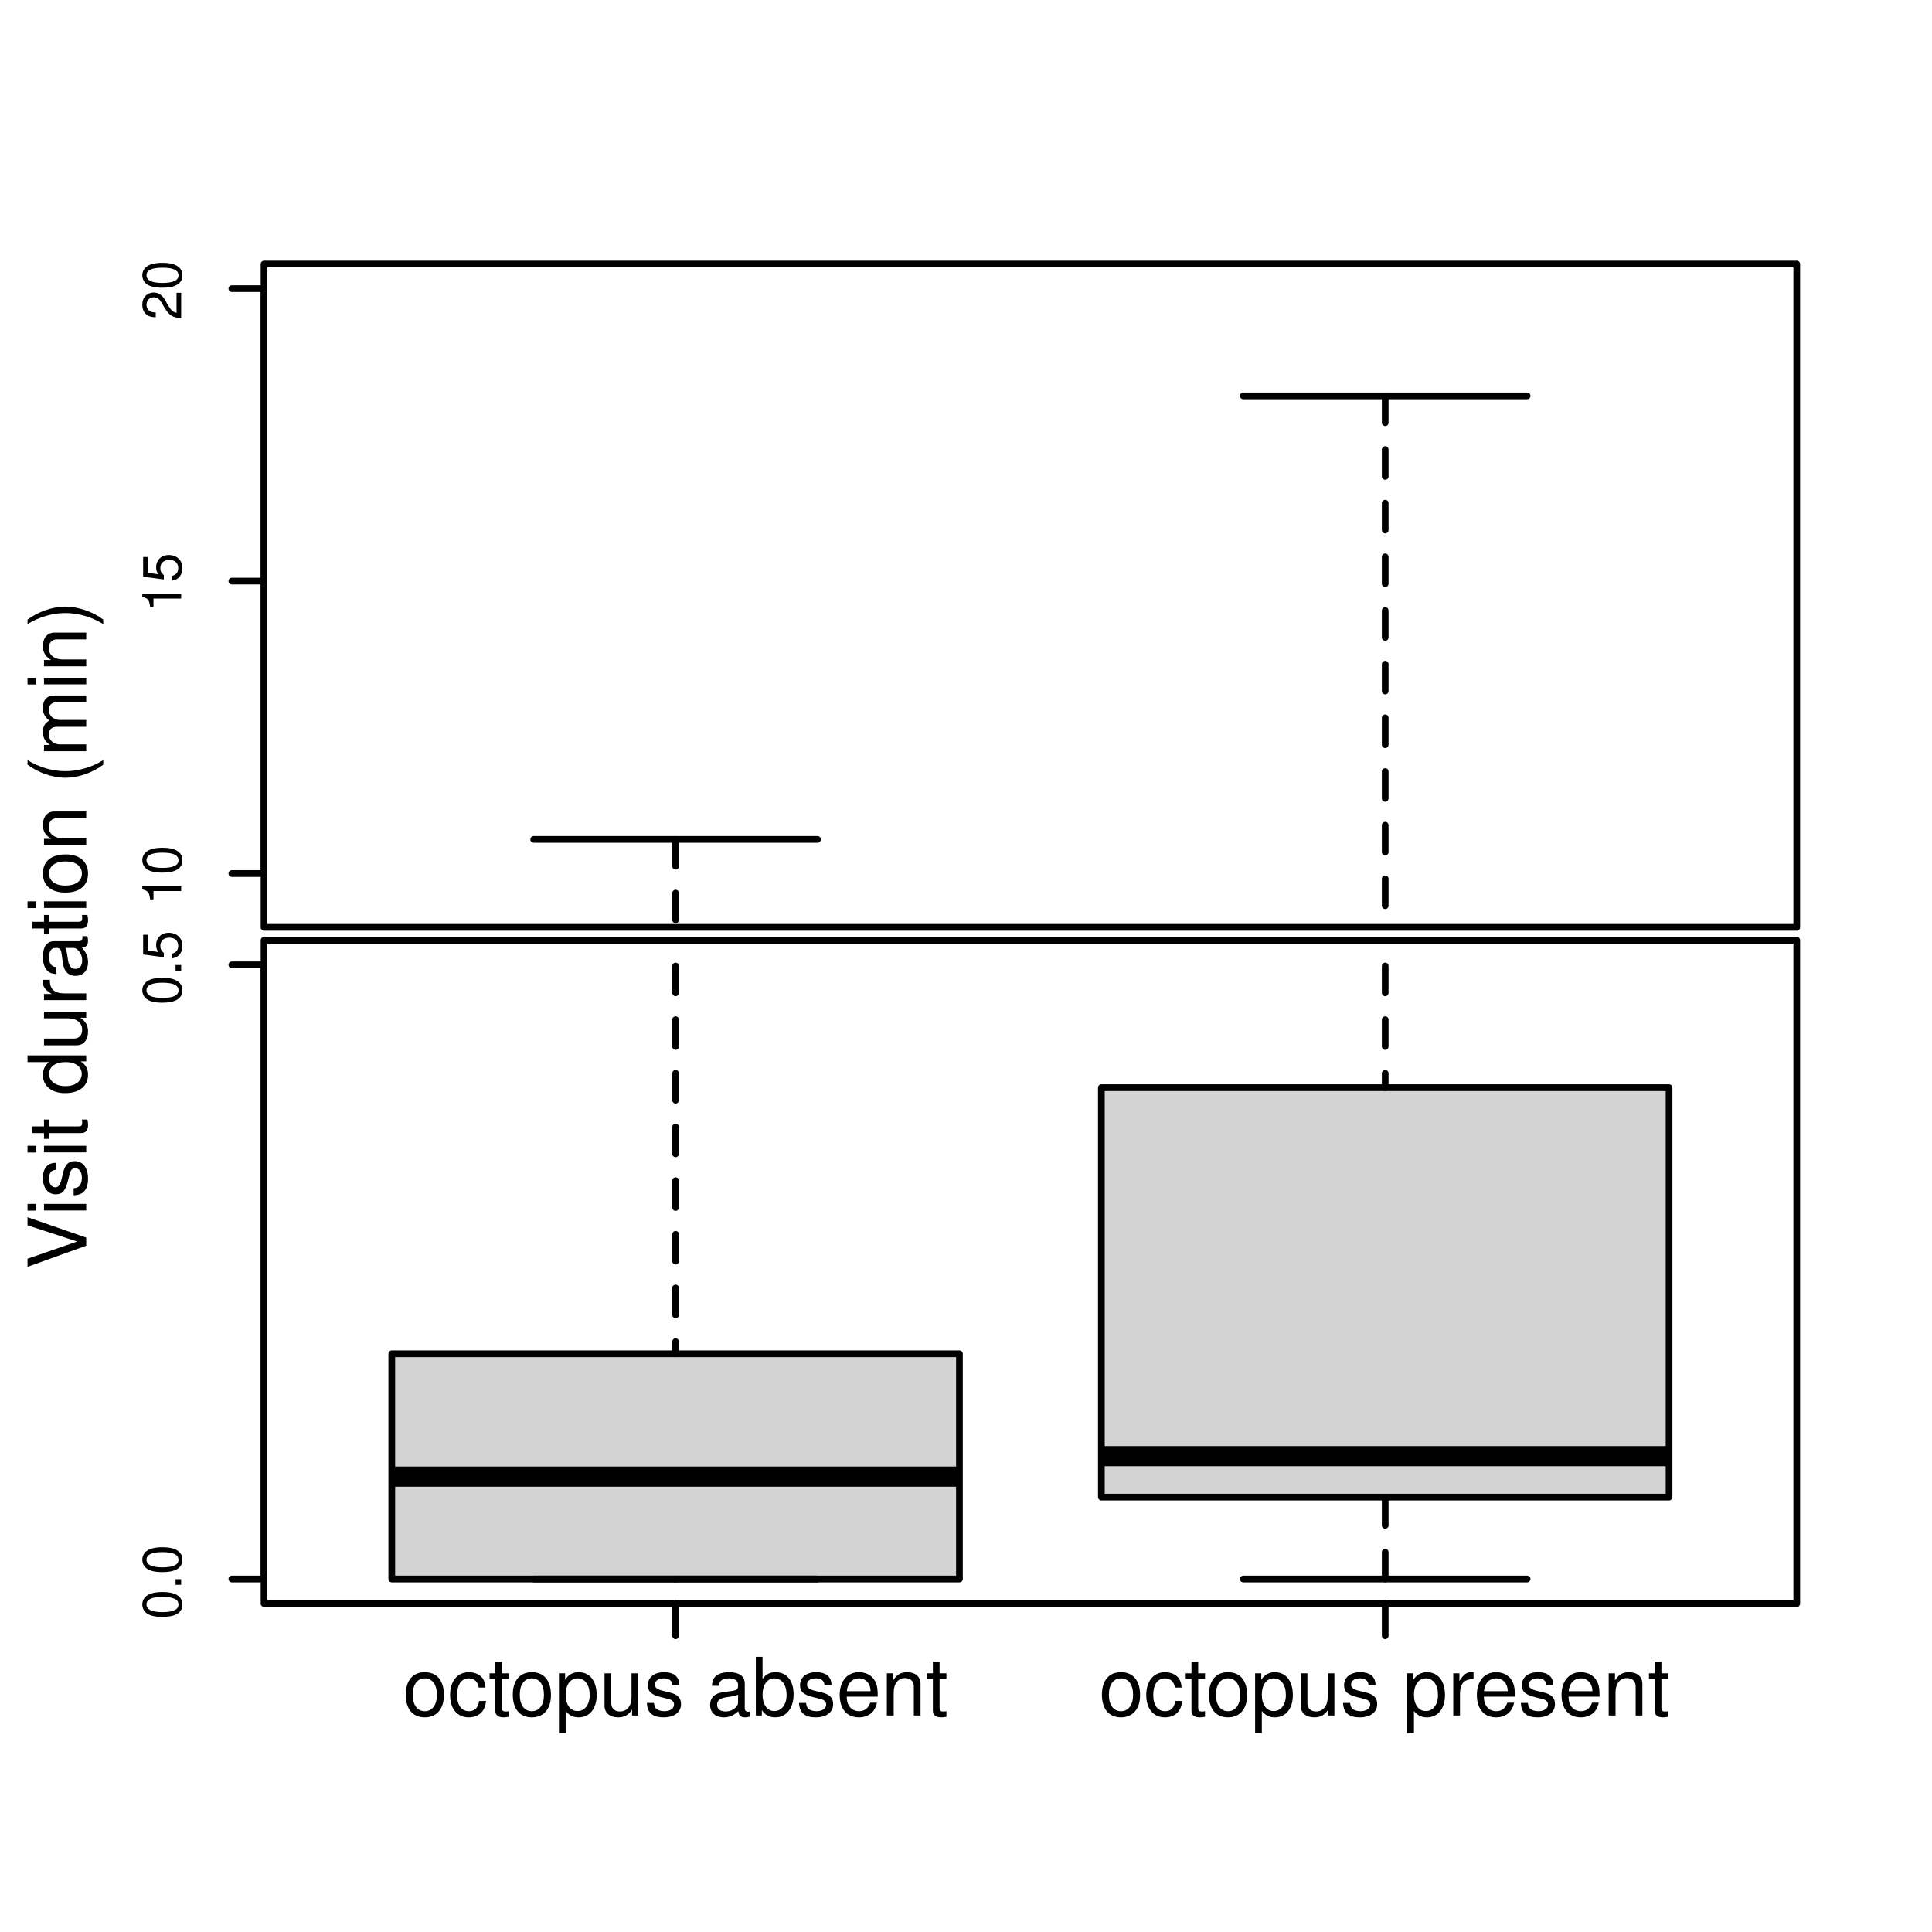
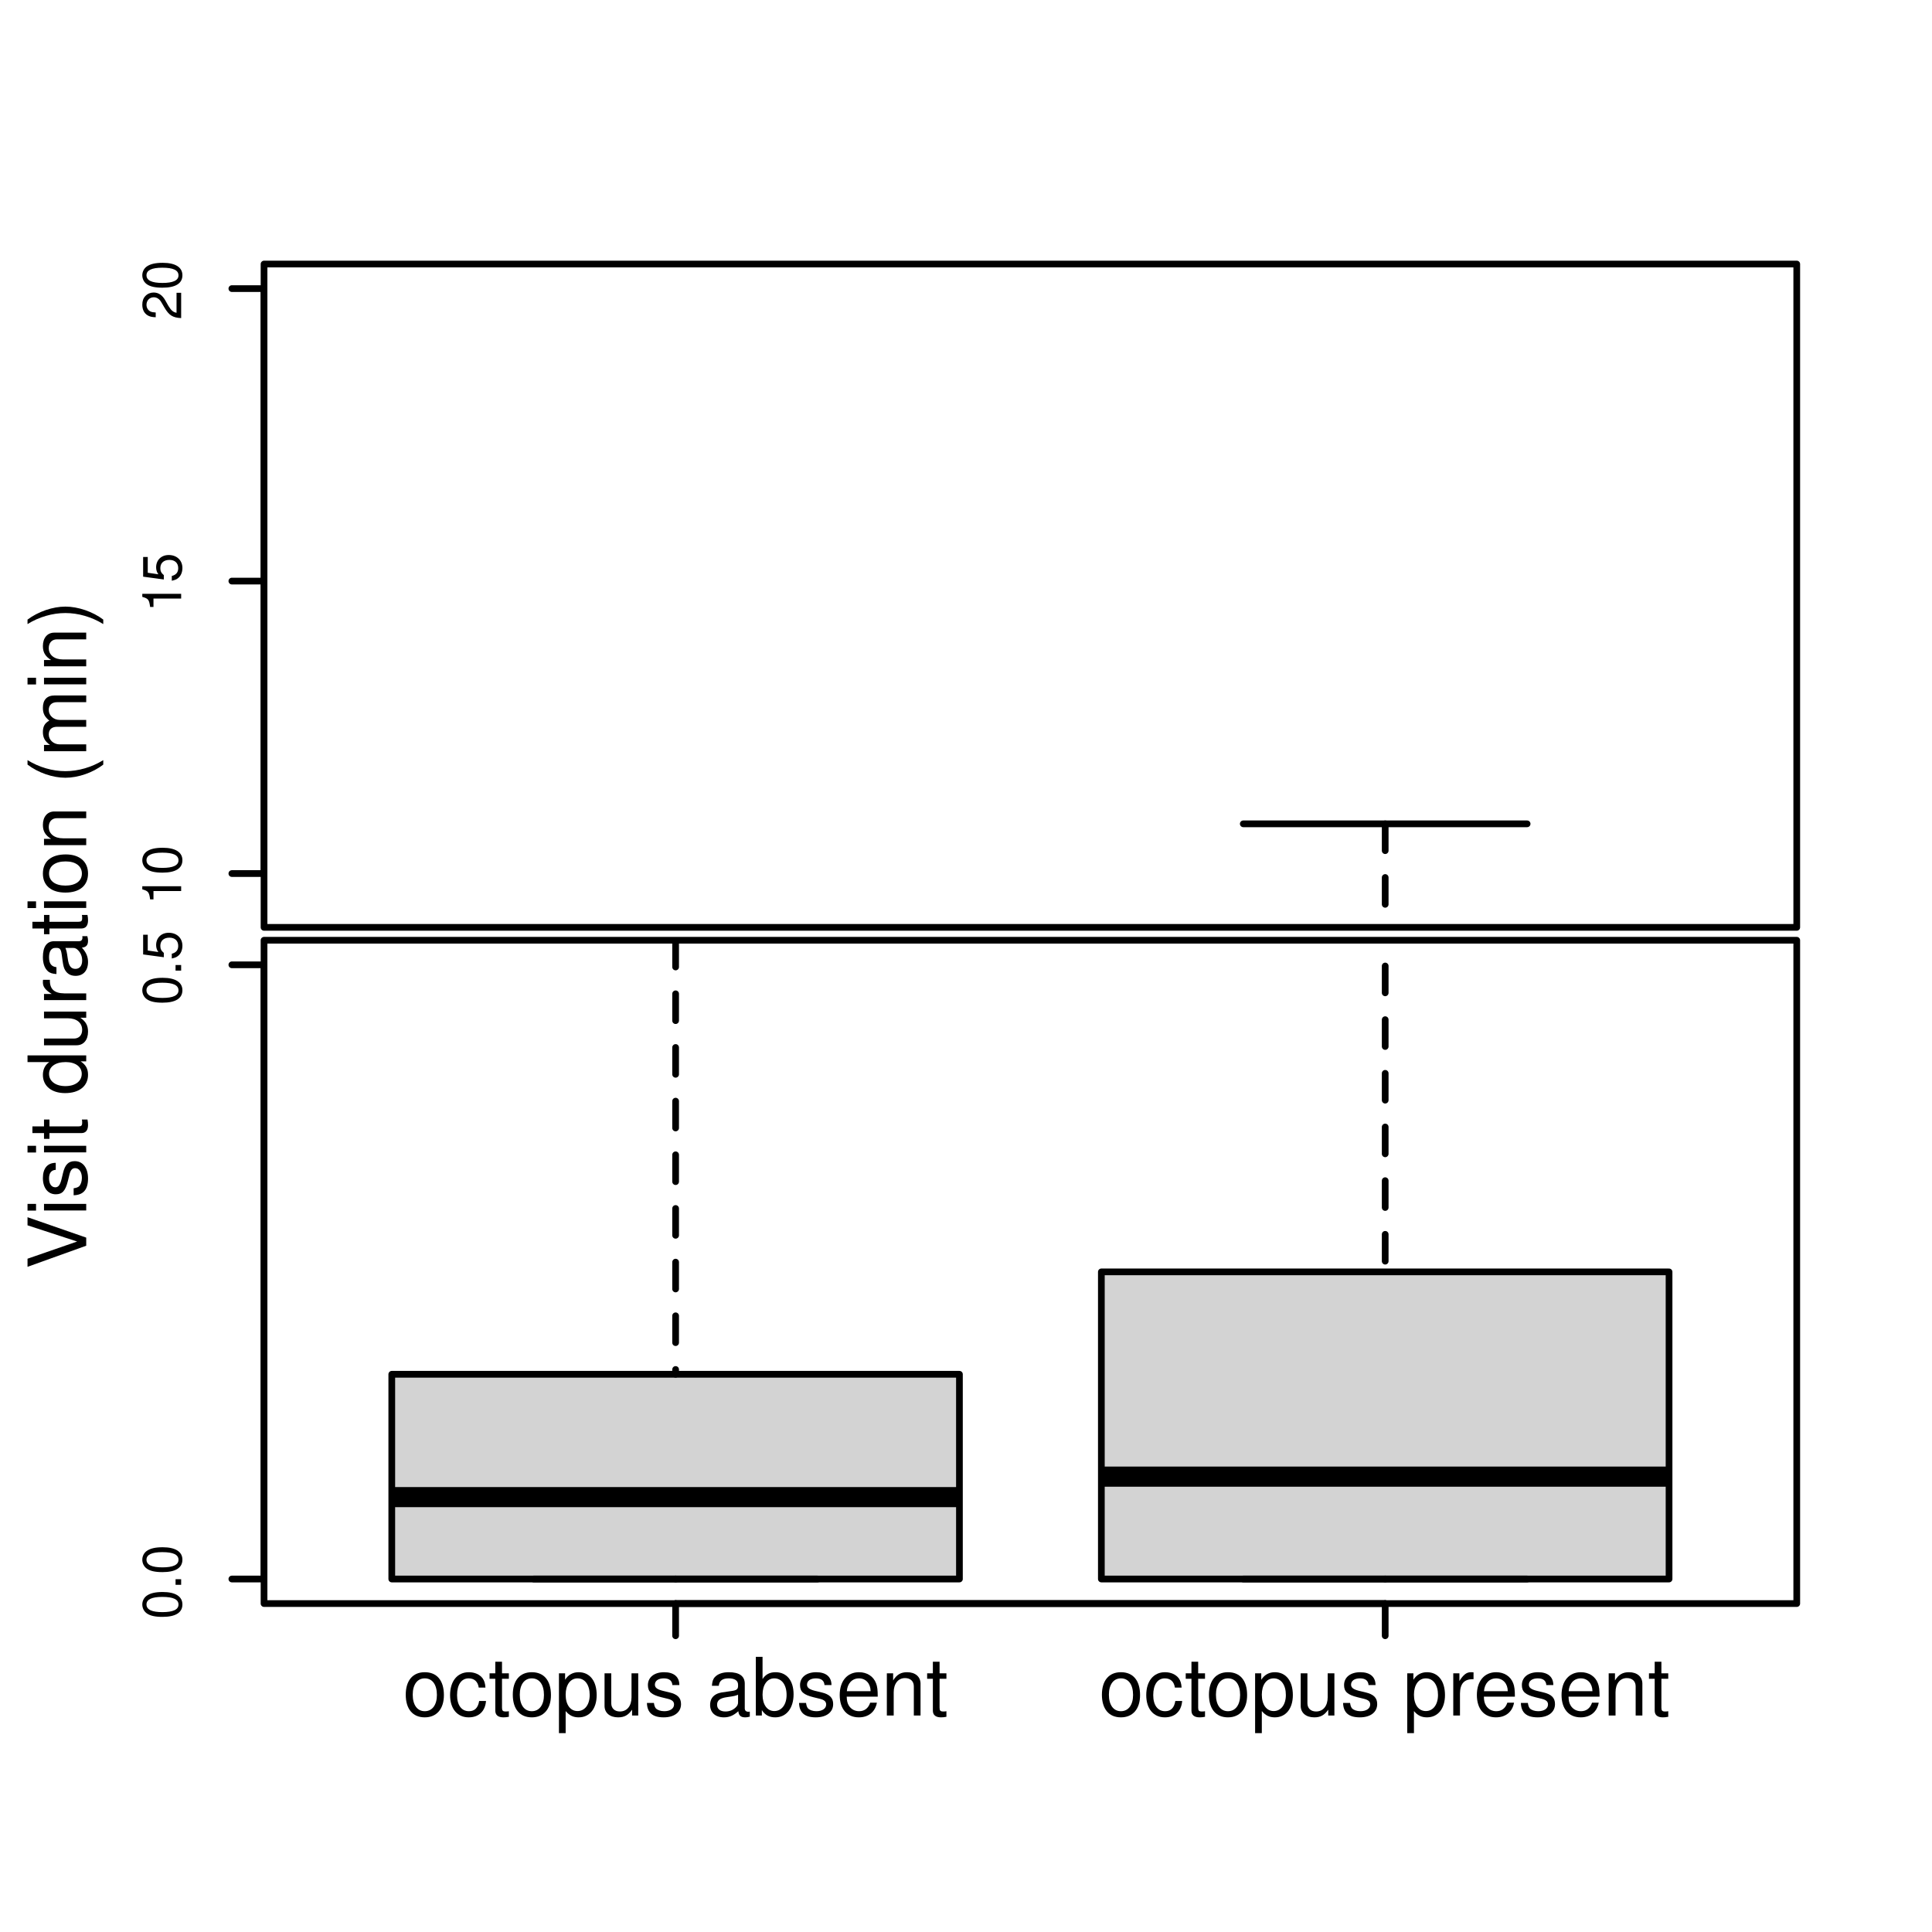
<svg xmlns="http://www.w3.org/2000/svg" xmlns:xlink="http://www.w3.org/1999/xlink" width="216pt" height="216pt" viewBox="0 0 216 216" version="1.1">
  <defs>
    <g>
      <symbol overflow="visible" id="glyph0-0">
        <path style="stroke:none;" d="" />
      </symbol>
      <symbol overflow="visible" id="glyph0-1">
        <path style="stroke:none;" d="M -3.094 -1.547 L 0 -1.547 L 0 -2.078 L -4.344 -2.078 L -4.344 -1.734 C -3.672 -1.547 -3.578 -1.422 -3.469 -0.609 L -3.094 -0.609 Z M -3.094 -1.547 " />
      </symbol>
      <symbol overflow="visible" id="glyph0-2">
        <path style="stroke:none;" d="M -4.344 -1.656 C -4.344 -1.25 -4.156 -0.891 -3.859 -0.672 C -3.484 -0.391 -2.906 -0.266 -2.094 -0.266 C -0.641 -0.266 0.141 -0.734 0.141 -1.656 C 0.141 -2.547 -0.641 -3.047 -2.062 -3.047 C -2.906 -3.047 -3.469 -2.906 -3.859 -2.625 C -4.156 -2.406 -4.344 -2.047 -4.344 -1.656 Z M -3.875 -1.656 C -3.875 -2.219 -3.281 -2.5 -2.109 -2.5 C -0.875 -2.5 -0.297 -2.219 -0.297 -1.641 C -0.297 -1.078 -0.906 -0.797 -2.094 -0.797 C -3.281 -0.797 -3.875 -1.078 -3.875 -1.656 Z M -3.875 -1.656 " />
      </symbol>
      <symbol overflow="visible" id="glyph0-3">
        <path style="stroke:none;" d="M -4.25 -2.859 L -4.25 -0.656 L -1.938 -0.344 L -1.938 -0.828 C -2.234 -1.078 -2.328 -1.281 -2.328 -1.609 C -2.328 -2.188 -1.938 -2.531 -1.312 -2.531 C -0.703 -2.531 -0.328 -2.188 -0.328 -1.609 C -0.328 -1.141 -0.562 -0.859 -1.047 -0.734 L -1.047 -0.203 C -0.703 -0.281 -0.531 -0.344 -0.375 -0.469 C -0.047 -0.703 0.141 -1.141 0.141 -1.625 C 0.141 -2.484 -0.484 -3.078 -1.391 -3.078 C -2.219 -3.078 -2.797 -2.516 -2.797 -1.703 C -2.797 -1.406 -2.719 -1.156 -2.547 -0.922 L -3.734 -1.094 L -3.734 -2.859 Z M -4.25 -2.859 " />
      </symbol>
      <symbol overflow="visible" id="glyph0-4">
        <path style="stroke:none;" d="M -0.516 -3.031 L -0.516 -0.797 C -0.875 -0.859 -1.109 -1.047 -1.422 -1.562 L -1.766 -2.172 C -2.094 -2.766 -2.531 -3.062 -3.078 -3.062 C -3.438 -3.062 -3.766 -2.922 -4 -2.672 C -4.234 -2.422 -4.344 -2.109 -4.344 -1.703 C -4.344 -1.156 -4.141 -0.766 -3.781 -0.531 C -3.547 -0.375 -3.281 -0.312 -2.844 -0.297 L -2.844 -0.828 C -3.125 -0.844 -3.312 -0.875 -3.453 -0.953 C -3.719 -1.094 -3.875 -1.375 -3.875 -1.688 C -3.875 -2.172 -3.531 -2.531 -3.062 -2.531 C -2.719 -2.531 -2.406 -2.328 -2.203 -1.953 L -1.875 -1.391 C -1.359 -0.516 -0.953 -0.25 0 -0.203 L 0 -3.031 Z M -0.516 -3.031 " />
      </symbol>
      <symbol overflow="visible" id="glyph0-5">
        <path style="stroke:none;" d="M -0.625 -1.141 L -0.625 -0.516 L 0 -0.516 L 0 -1.141 Z M -0.625 -1.141 " />
      </symbol>
      <symbol overflow="visible" id="glyph1-0">
        <path style="stroke:none;" d="" />
      </symbol>
      <symbol overflow="visible" id="glyph1-1">
        <path style="stroke:none;" d="M 2.453 -4.844 C 1.109 -4.844 0.328 -3.906 0.328 -2.328 C 0.328 -0.734 1.109 0.203 2.453 0.203 C 3.781 0.203 4.594 -0.734 4.594 -2.281 C 4.594 -3.922 3.812 -4.844 2.453 -4.844 Z M 2.453 -4.156 C 3.297 -4.156 3.812 -3.469 3.812 -2.297 C 3.812 -1.172 3.281 -0.484 2.453 -0.484 C 1.625 -0.484 1.109 -1.172 1.109 -2.328 C 1.109 -3.469 1.625 -4.156 2.453 -4.156 Z M 2.453 -4.156 " />
      </symbol>
      <symbol overflow="visible" id="glyph1-2">
        <path style="stroke:none;" d="M 4.234 -3.125 C 4.203 -3.594 4.109 -3.891 3.922 -4.156 C 3.594 -4.594 3.031 -4.844 2.375 -4.844 C 1.094 -4.844 0.281 -3.844 0.281 -2.281 C 0.281 -0.75 1.094 0.203 2.359 0.203 C 3.484 0.203 4.203 -0.469 4.297 -1.625 L 3.531 -1.625 C 3.406 -0.859 3.031 -0.484 2.391 -0.484 C 1.562 -0.484 1.062 -1.156 1.062 -2.281 C 1.062 -3.453 1.547 -4.156 2.359 -4.156 C 3 -4.156 3.391 -3.781 3.484 -3.125 Z M 4.234 -3.125 " />
      </symbol>
      <symbol overflow="visible" id="glyph1-3">
        <path style="stroke:none;" d="M 2.281 -4.719 L 1.516 -4.719 L 1.516 -6.016 L 0.766 -6.016 L 0.766 -4.719 L 0.125 -4.719 L 0.125 -4.109 L 0.766 -4.109 L 0.766 -0.547 C 0.766 -0.047 1.094 0.203 1.672 0.203 C 1.875 0.203 2.031 0.188 2.281 0.141 L 2.281 -0.484 C 2.172 -0.453 2.078 -0.453 1.922 -0.453 C 1.609 -0.453 1.516 -0.547 1.516 -0.875 L 1.516 -4.109 L 2.281 -4.109 Z M 2.281 -4.719 " />
      </symbol>
      <symbol overflow="visible" id="glyph1-4">
        <path style="stroke:none;" d="M 0.484 1.969 L 1.234 1.969 L 1.234 -0.5 C 1.641 -0.016 2.078 0.203 2.688 0.203 C 3.922 0.203 4.703 -0.781 4.703 -2.281 C 4.703 -3.859 3.938 -4.844 2.688 -4.844 C 2.047 -4.844 1.531 -4.562 1.172 -4 L 1.172 -4.719 L 0.484 -4.719 Z M 2.562 -4.156 C 3.391 -4.156 3.922 -3.422 3.922 -2.297 C 3.922 -1.219 3.375 -0.5 2.562 -0.5 C 1.75 -0.5 1.234 -1.219 1.234 -2.328 C 1.234 -3.422 1.75 -4.156 2.562 -4.156 Z M 2.562 -4.156 " />
      </symbol>
      <symbol overflow="visible" id="glyph1-5">
        <path style="stroke:none;" d="M 4.344 0 L 4.344 -4.719 L 3.594 -4.719 L 3.594 -2.047 C 3.594 -1.078 3.094 -0.453 2.297 -0.453 C 1.703 -0.453 1.328 -0.812 1.328 -1.375 L 1.328 -4.719 L 0.578 -4.719 L 0.578 -1.078 C 0.578 -0.297 1.172 0.203 2.094 0.203 C 2.781 0.203 3.219 -0.031 3.656 -0.656 L 3.656 0 Z M 4.344 0 " />
      </symbol>
      <symbol overflow="visible" id="glyph1-6">
        <path style="stroke:none;" d="M 3.938 -3.406 C 3.938 -4.328 3.328 -4.844 2.234 -4.844 C 1.141 -4.844 0.422 -4.281 0.422 -3.406 C 0.422 -2.672 0.797 -2.328 1.922 -2.047 L 2.625 -1.875 C 3.141 -1.75 3.344 -1.562 3.344 -1.234 C 3.344 -0.781 2.906 -0.484 2.25 -0.484 C 1.844 -0.484 1.5 -0.609 1.312 -0.797 C 1.203 -0.938 1.141 -1.078 1.094 -1.406 L 0.312 -1.406 C 0.344 -0.312 0.953 0.203 2.188 0.203 C 3.375 0.203 4.125 -0.375 4.125 -1.281 C 4.125 -1.984 3.734 -2.375 2.797 -2.594 L 2.078 -2.766 C 1.469 -2.922 1.203 -3.109 1.203 -3.453 C 1.203 -3.891 1.594 -4.156 2.203 -4.156 C 2.812 -4.156 3.125 -3.891 3.156 -3.406 Z M 3.938 -3.406 " />
      </symbol>
      <symbol overflow="visible" id="glyph1-7">
        <path style="stroke:none;" d="" />
      </symbol>
      <symbol overflow="visible" id="glyph1-8">
        <path style="stroke:none;" d="M 4.812 -0.438 C 4.734 -0.422 4.703 -0.422 4.656 -0.422 C 4.391 -0.422 4.25 -0.562 4.25 -0.797 L 4.25 -3.562 C 4.25 -4.406 3.641 -4.844 2.469 -4.844 C 1.781 -4.844 1.234 -4.656 0.906 -4.297 C 0.688 -4.062 0.609 -3.781 0.578 -3.328 L 1.344 -3.328 C 1.406 -3.891 1.75 -4.156 2.453 -4.156 C 3.125 -4.156 3.5 -3.906 3.5 -3.453 L 3.5 -3.266 C 3.484 -2.938 3.328 -2.812 2.719 -2.734 C 1.656 -2.594 1.5 -2.562 1.203 -2.453 C 0.656 -2.219 0.375 -1.797 0.375 -1.188 C 0.375 -0.328 0.969 0.203 1.922 0.203 C 2.516 0.203 3 0 3.531 -0.484 C 3.578 0 3.812 0.203 4.297 0.203 C 4.469 0.203 4.562 0.188 4.812 0.125 Z M 3.5 -1.484 C 3.5 -1.234 3.422 -1.078 3.203 -0.875 C 2.891 -0.594 2.531 -0.453 2.094 -0.453 C 1.5 -0.453 1.156 -0.734 1.156 -1.203 C 1.156 -1.703 1.484 -1.953 2.297 -2.062 C 3.094 -2.172 3.25 -2.219 3.5 -2.328 Z M 3.5 -1.484 " />
      </symbol>
      <symbol overflow="visible" id="glyph1-9">
        <path style="stroke:none;" d="M 0.484 -6.562 L 0.484 0 L 1.156 0 L 1.156 -0.609 C 1.516 -0.047 2 0.203 2.656 0.203 C 3.891 0.203 4.703 -0.812 4.703 -2.375 C 4.703 -3.906 3.938 -4.844 2.688 -4.844 C 2.047 -4.844 1.578 -4.609 1.234 -4.078 L 1.234 -6.562 Z M 2.547 -4.156 C 3.391 -4.156 3.922 -3.422 3.922 -2.297 C 3.922 -1.219 3.359 -0.5 2.547 -0.5 C 1.75 -0.5 1.234 -1.219 1.234 -2.328 C 1.234 -3.422 1.75 -4.156 2.547 -4.156 Z M 2.547 -4.156 " />
      </symbol>
      <symbol overflow="visible" id="glyph1-10">
        <path style="stroke:none;" d="M 4.609 -2.109 C 4.609 -2.828 4.562 -3.266 4.422 -3.609 C 4.125 -4.391 3.406 -4.844 2.516 -4.844 C 1.203 -4.844 0.359 -3.859 0.359 -2.297 C 0.359 -0.734 1.172 0.203 2.5 0.203 C 3.578 0.203 4.328 -0.406 4.516 -1.438 L 3.766 -1.438 C 3.562 -0.812 3.125 -0.484 2.531 -0.484 C 2.047 -0.484 1.641 -0.703 1.391 -1.094 C 1.219 -1.375 1.156 -1.641 1.141 -2.109 Z M 1.156 -2.719 C 1.219 -3.594 1.75 -4.156 2.516 -4.156 C 3.281 -4.156 3.812 -3.562 3.812 -2.719 Z M 1.156 -2.719 " />
      </symbol>
      <symbol overflow="visible" id="glyph1-11">
        <path style="stroke:none;" d="M 0.625 -4.719 L 0.625 0 L 1.391 0 L 1.391 -2.594 C 1.391 -3.562 1.891 -4.188 2.656 -4.188 C 3.266 -4.188 3.641 -3.828 3.641 -3.266 L 3.641 0 L 4.391 0 L 4.391 -3.562 C 4.391 -4.344 3.797 -4.844 2.891 -4.844 C 2.188 -4.844 1.734 -4.578 1.328 -3.922 L 1.328 -4.719 Z M 0.625 -4.719 " />
      </symbol>
      <symbol overflow="visible" id="glyph1-12">
        <path style="stroke:none;" d="M 0.625 -4.719 L 0.625 0 L 1.375 0 L 1.375 -2.453 C 1.391 -3.578 1.859 -4.094 2.891 -4.062 L 2.891 -4.828 C 2.766 -4.844 2.688 -4.844 2.594 -4.844 C 2.109 -4.844 1.75 -4.562 1.312 -3.859 L 1.312 -4.719 Z M 0.625 -4.719 " />
      </symbol>
      <symbol overflow="visible" id="glyph2-0">
        <path style="stroke:none;" d="" />
      </symbol>
      <symbol overflow="visible" id="glyph2-1">
        <path style="stroke:none;" d="M 0 -3.531 L -6.562 -5.812 L -6.562 -4.906 L -1.016 -3.094 L -6.562 -1.172 L -6.562 -0.266 L 0 -2.625 Z M 0 -3.531 " />
      </symbol>
      <symbol overflow="visible" id="glyph2-2">
        <path style="stroke:none;" d="M -4.719 -1.344 L -4.719 -0.609 L 0 -0.609 L 0 -1.344 Z M -6.562 -1.344 L -6.562 -0.594 L -5.609 -0.594 L -5.609 -1.344 Z M -6.562 -1.344 " />
      </symbol>
      <symbol overflow="visible" id="glyph2-3">
        <path style="stroke:none;" d="M -3.406 -3.938 C -4.328 -3.938 -4.844 -3.328 -4.844 -2.234 C -4.844 -1.141 -4.281 -0.422 -3.406 -0.422 C -2.672 -0.422 -2.328 -0.797 -2.047 -1.922 L -1.875 -2.625 C -1.75 -3.141 -1.562 -3.344 -1.234 -3.344 C -0.781 -3.344 -0.484 -2.906 -0.484 -2.25 C -0.484 -1.844 -0.609 -1.5 -0.797 -1.312 C -0.938 -1.203 -1.078 -1.141 -1.406 -1.094 L -1.406 -0.312 C -0.312 -0.344 0.203 -0.953 0.203 -2.188 C 0.203 -3.375 -0.375 -4.125 -1.281 -4.125 C -1.984 -4.125 -2.375 -3.734 -2.594 -2.797 L -2.766 -2.078 C -2.922 -1.469 -3.109 -1.203 -3.453 -1.203 C -3.891 -1.203 -4.156 -1.594 -4.156 -2.203 C -4.156 -2.812 -3.891 -3.125 -3.406 -3.156 Z M -3.406 -3.938 " />
      </symbol>
      <symbol overflow="visible" id="glyph2-4">
        <path style="stroke:none;" d="M -4.719 -2.281 L -4.719 -1.516 L -6.016 -1.516 L -6.016 -0.766 L -4.719 -0.766 L -4.719 -0.125 L -4.109 -0.125 L -4.109 -0.766 L -0.547 -0.766 C -0.047 -0.766 0.203 -1.094 0.203 -1.672 C 0.203 -1.875 0.188 -2.031 0.141 -2.281 L -0.484 -2.281 C -0.453 -2.172 -0.453 -2.078 -0.453 -1.922 C -0.453 -1.609 -0.547 -1.516 -0.875 -1.516 L -4.109 -1.516 L -4.109 -2.281 Z M -4.719 -2.281 " />
      </symbol>
      <symbol overflow="visible" id="glyph2-5">
        <path style="stroke:none;" d="" />
      </symbol>
      <symbol overflow="visible" id="glyph2-6">
        <path style="stroke:none;" d="M -6.562 -4.453 L -6.562 -3.703 L -4.125 -3.703 C -4.594 -3.391 -4.844 -2.891 -4.844 -2.266 C -4.844 -1.031 -3.875 -0.234 -2.359 -0.234 C -0.781 -0.234 0.203 -1.016 0.203 -2.281 C 0.203 -2.938 -0.031 -3.391 -0.625 -3.781 L 0 -3.781 L 0 -4.453 Z M -4.156 -2.391 C -4.156 -3.188 -3.438 -3.703 -2.297 -3.703 C -1.219 -3.703 -0.5 -3.188 -0.5 -2.391 C -0.5 -1.562 -1.219 -1.016 -2.328 -1.016 C -3.422 -1.016 -4.156 -1.562 -4.156 -2.391 Z M -4.156 -2.391 " />
      </symbol>
      <symbol overflow="visible" id="glyph2-7">
        <path style="stroke:none;" d="M 0 -4.344 L -4.719 -4.344 L -4.719 -3.594 L -2.047 -3.594 C -1.078 -3.594 -0.453 -3.094 -0.453 -2.297 C -0.453 -1.703 -0.812 -1.328 -1.375 -1.328 L -4.719 -1.328 L -4.719 -0.578 L -1.078 -0.578 C -0.297 -0.578 0.203 -1.172 0.203 -2.094 C 0.203 -2.781 -0.031 -3.219 -0.656 -3.656 L 0 -3.656 Z M 0 -4.344 " />
      </symbol>
      <symbol overflow="visible" id="glyph2-8">
        <path style="stroke:none;" d="M -4.719 -0.625 L 0 -0.625 L 0 -1.375 L -2.453 -1.375 C -3.578 -1.391 -4.094 -1.859 -4.062 -2.891 L -4.828 -2.891 C -4.844 -2.766 -4.844 -2.688 -4.844 -2.594 C -4.844 -2.109 -4.562 -1.75 -3.859 -1.312 L -4.719 -1.312 Z M -4.719 -0.625 " />
      </symbol>
      <symbol overflow="visible" id="glyph2-9">
        <path style="stroke:none;" d="M -0.438 -4.812 C -0.422 -4.734 -0.422 -4.703 -0.422 -4.656 C -0.422 -4.391 -0.562 -4.25 -0.797 -4.25 L -3.562 -4.25 C -4.406 -4.25 -4.844 -3.641 -4.844 -2.469 C -4.844 -1.781 -4.656 -1.234 -4.297 -0.906 C -4.062 -0.688 -3.781 -0.609 -3.328 -0.578 L -3.328 -1.344 C -3.891 -1.406 -4.156 -1.75 -4.156 -2.453 C -4.156 -3.125 -3.906 -3.5 -3.453 -3.5 L -3.266 -3.5 C -2.938 -3.484 -2.812 -3.328 -2.734 -2.719 C -2.594 -1.656 -2.562 -1.5 -2.453 -1.203 C -2.219 -0.656 -1.797 -0.375 -1.188 -0.375 C -0.328 -0.375 0.203 -0.969 0.203 -1.922 C 0.203 -2.516 0 -3 -0.484 -3.531 C 0 -3.578 0.203 -3.812 0.203 -4.297 C 0.203 -4.469 0.188 -4.562 0.125 -4.812 Z M -1.484 -3.5 C -1.234 -3.5 -1.078 -3.422 -0.875 -3.203 C -0.594 -2.891 -0.453 -2.531 -0.453 -2.094 C -0.453 -1.5 -0.734 -1.156 -1.203 -1.156 C -1.703 -1.156 -1.953 -1.484 -2.062 -2.297 C -2.172 -3.094 -2.219 -3.25 -2.328 -3.5 Z M -1.484 -3.5 " />
      </symbol>
      <symbol overflow="visible" id="glyph2-10">
        <path style="stroke:none;" d="M -4.844 -2.453 C -4.844 -1.109 -3.906 -0.328 -2.328 -0.328 C -0.734 -0.328 0.203 -1.109 0.203 -2.453 C 0.203 -3.781 -0.734 -4.594 -2.281 -4.594 C -3.922 -4.594 -4.844 -3.812 -4.844 -2.453 Z M -4.156 -2.453 C -4.156 -3.297 -3.469 -3.812 -2.297 -3.812 C -1.172 -3.812 -0.484 -3.281 -0.484 -2.453 C -0.484 -1.625 -1.172 -1.109 -2.328 -1.109 C -3.469 -1.109 -4.156 -1.625 -4.156 -2.453 Z M -4.156 -2.453 " />
      </symbol>
      <symbol overflow="visible" id="glyph2-11">
        <path style="stroke:none;" d="M -4.719 -0.625 L 0 -0.625 L 0 -1.391 L -2.594 -1.391 C -3.562 -1.391 -4.188 -1.891 -4.188 -2.656 C -4.188 -3.266 -3.828 -3.641 -3.266 -3.641 L 0 -3.641 L 0 -4.391 L -3.562 -4.391 C -4.344 -4.391 -4.844 -3.797 -4.844 -2.891 C -4.844 -2.188 -4.578 -1.734 -3.922 -1.328 L -4.719 -1.328 Z M -4.719 -0.625 " />
      </symbol>
      <symbol overflow="visible" id="glyph2-12">
        <path style="stroke:none;" d="M -6.562 -2.125 C -5.375 -1.219 -3.75 -0.656 -2.328 -0.656 C -0.906 -0.656 0.734 -1.219 1.906 -2.125 L 1.906 -2.625 C 0.625 -1.828 -0.891 -1.391 -2.328 -1.391 C -3.766 -1.391 -5.281 -1.828 -6.562 -2.625 Z M -6.562 -2.125 " />
      </symbol>
      <symbol overflow="visible" id="glyph2-13">
        <path style="stroke:none;" d="M -4.719 -0.625 L 0 -0.625 L 0 -1.391 L -2.969 -1.391 C -3.641 -1.391 -4.188 -1.875 -4.188 -2.5 C -4.188 -3.047 -3.859 -3.359 -3.25 -3.359 L 0 -3.359 L 0 -4.125 L -2.969 -4.125 C -3.641 -4.125 -4.188 -4.609 -4.188 -5.234 C -4.188 -5.781 -3.844 -6.109 -3.25 -6.109 L 0 -6.109 L 0 -6.859 L -3.531 -6.859 C -4.391 -6.859 -4.844 -6.375 -4.844 -5.484 C -4.844 -4.859 -4.656 -4.484 -4.125 -4.047 C -4.641 -3.766 -4.844 -3.391 -4.844 -2.766 C -4.844 -2.141 -4.609 -1.719 -4.047 -1.328 L -4.719 -1.328 Z M -4.719 -0.625 " />
      </symbol>
      <symbol overflow="visible" id="glyph2-14">
        <path style="stroke:none;" d="M 1.906 -0.844 C 0.734 -1.734 -0.906 -2.297 -2.328 -2.297 C -3.75 -2.297 -5.375 -1.734 -6.562 -0.844 L -6.562 -0.344 C -5.281 -1.141 -3.766 -1.578 -2.328 -1.578 C -0.891 -1.578 0.625 -1.141 1.906 -0.344 Z M 1.906 -0.844 " />
      </symbol>
    </g>
    <clipPath id="clip1">
-       <path d="M 75 93 L 76 93 L 76 103.68 L 75 103.68 Z M 75 93 " />
+       <path d="M 154 91 L 156 91 L 156 103.68 L 154 103.68 Z M 154 91 " />
    </clipPath>
    <clipPath id="clip2">
-       <path d="M 154 43 L 156 43 L 156 103.68 L 154 103.68 Z M 154 43 " />
+       <path d="M 75 105.121 L 76 105.121 L 76 155 L 75 155 Z M 75 105.121 " />
    </clipPath>
    <clipPath id="clip3">
-       <path d="M 75 105.121 L 76 105.121 L 76 152 L 75 152 Z M 75 105.121 " />
-     </clipPath>
-     <clipPath id="clip4">
-       <path d="M 154 105.121 L 156 105.121 L 156 122 L 154 122 Z M 154 105.121 " />
+       <path d="M 154 105.121 L 156 105.121 L 156 143 L 154 143 Z M 154 105.121 " />
    </clipPath>
  </defs>
-   <g id="surface99">
+   <g id="surface215">
    <rect x="0" y="0" width="216" height="216" style="fill:rgb(100%,100%,100%);fill-opacity:1;stroke:none;" />
    <g clip-path="url(#clip1)" clip-rule="nonzero">
-       <path style="fill:none;stroke-width:0.75;stroke-linecap:round;stroke-linejoin:round;stroke:rgb(0%,0%,0%);stroke-opacity:1;stroke-dasharray:3,3;stroke-miterlimit:10;" d="M 75.535 93.848 L 75.535 161.863 " />
-     </g>
-     <path style="fill:none;stroke-width:0.75;stroke-linecap:round;stroke-linejoin:round;stroke:rgb(0%,0%,0%);stroke-opacity:1;stroke-miterlimit:10;" d="M 59.668 93.848 L 91.398 93.848 " />
-     <g clip-path="url(#clip2)" clip-rule="nonzero">
-       <path style="fill:none;stroke-width:0.75;stroke-linecap:round;stroke-linejoin:round;stroke:rgb(0%,0%,0%);stroke-opacity:1;stroke-dasharray:3,3;stroke-miterlimit:10;" d="M 154.867 44.258 L 154.867 160.445 " />
-     </g>
-     <path style="fill:none;stroke-width:0.75;stroke-linecap:round;stroke-linejoin:round;stroke:rgb(0%,0%,0%);stroke-opacity:1;stroke-miterlimit:10;" d="M 139 44.258 L 170.734 44.258 " />
+       <path style="fill:none;stroke-width:0.75;stroke-linecap:round;stroke-linejoin:round;stroke:rgb(0%,0%,0%);stroke-opacity:1;stroke-dasharray:3,3;stroke-miterlimit:10;" d="M 154.867 92.105 L 154.867 161.426 " />
+     </g>
+     <path style="fill:none;stroke-width:0.75;stroke-linecap:round;stroke-linejoin:round;stroke:rgb(0%,0%,0%);stroke-opacity:1;stroke-miterlimit:10;" d="M 139 92.105 L 170.734 92.105 " />
    <path style="fill:none;stroke-width:0.75;stroke-linecap:round;stroke-linejoin:round;stroke:rgb(0%,0%,0%);stroke-opacity:1;stroke-miterlimit:10;" d="M 29.52 97.664 L 29.52 32.266 " />
    <path style="fill:none;stroke-width:0.75;stroke-linecap:round;stroke-linejoin:round;stroke:rgb(0%,0%,0%);stroke-opacity:1;stroke-miterlimit:10;" d="M 29.52 97.664 L 25.922 97.664 " />
    <path style="fill:none;stroke-width:0.75;stroke-linecap:round;stroke-linejoin:round;stroke:rgb(0%,0%,0%);stroke-opacity:1;stroke-miterlimit:10;" d="M 29.52 64.965 L 25.922 64.965 " />
    <path style="fill:none;stroke-width:0.75;stroke-linecap:round;stroke-linejoin:round;stroke:rgb(0%,0%,0%);stroke-opacity:1;stroke-miterlimit:10;" d="M 29.52 32.266 L 25.922 32.266 " />
    <g style="fill:rgb(0%,0%,0%);fill-opacity:1;">
      <use xlink:href="#glyph0-1" x="20.253" y="101.164" />
      <use xlink:href="#glyph0-2" x="20.253" y="97.828" />
    </g>
    <g style="fill:rgb(0%,0%,0%);fill-opacity:1;">
      <use xlink:href="#glyph0-1" x="20.253" y="68.465" />
      <use xlink:href="#glyph0-3" x="20.253" y="65.129" />
    </g>
    <g style="fill:rgb(0%,0%,0%);fill-opacity:1;">
      <use xlink:href="#glyph0-4" x="20.253" y="35.766" />
      <use xlink:href="#glyph0-2" x="20.253" y="32.43" />
    </g>
    <path style="fill:none;stroke-width:0.75;stroke-linecap:round;stroke-linejoin:round;stroke:rgb(0%,0%,0%);stroke-opacity:1;stroke-miterlimit:10;" d="M 29.52 103.68 L 200.879 103.68 L 200.879 29.52 L 29.52 29.52 Z M 29.52 103.68 " />
-     <path style=" stroke:none;fill-rule:nonzero;fill:rgb(82.745%,82.745%,82.745%);fill-opacity:1;" d="M 43.801 176.535 L 107.266 176.535 L 107.266 151.355 L 43.801 151.355 Z M 43.801 176.535 " />
-     <path style="fill:none;stroke-width:2.25;stroke-linecap:butt;stroke-linejoin:round;stroke:rgb(0%,0%,0%);stroke-opacity:1;stroke-miterlimit:10;" d="M 43.801 165.09 L 107.266 165.09 " />
+     <path style=" stroke:none;fill-rule:nonzero;fill:rgb(82.745%,82.745%,82.745%);fill-opacity:1;" d="M 43.801 176.535 L 107.266 176.535 L 107.266 153.645 L 43.801 153.645 Z M 43.801 176.535 " />
+     <path style="fill:none;stroke-width:2.25;stroke-linecap:butt;stroke-linejoin:round;stroke:rgb(0%,0%,0%);stroke-opacity:1;stroke-miterlimit:10;" d="M 43.801 167.379 L 107.266 167.379 " />
    <path style="fill:none;stroke-width:0.75;stroke-linecap:round;stroke-linejoin:round;stroke:rgb(0%,0%,0%);stroke-opacity:1;stroke-dasharray:3,3;stroke-miterlimit:10;" d="M 75.535 176.535 L 75.535 176.535 " />
+     <g clip-path="url(#clip2)" clip-rule="nonzero">
+       <path style="fill:none;stroke-width:0.75;stroke-linecap:round;stroke-linejoin:round;stroke:rgb(0%,0%,0%);stroke-opacity:1;stroke-dasharray:3,3;stroke-miterlimit:10;" d="M 75.535 -848.891 L 75.535 153.645 " />
+     </g>
+     <path style="fill:none;stroke-width:0.75;stroke-linecap:round;stroke-linejoin:round;stroke:rgb(0%,0%,0%);stroke-opacity:1;stroke-miterlimit:10;" d="M 59.668 176.535 L 91.398 176.535 " />
+     <path style="fill:none;stroke-width:0.75;stroke-linecap:round;stroke-linejoin:round;stroke:rgb(0%,0%,0%);stroke-opacity:1;stroke-miterlimit:10;" d="M 43.801 176.535 L 107.266 176.535 L 107.266 153.645 L 43.801 153.645 Z M 43.801 176.535 " />
+     <path style=" stroke:none;fill-rule:nonzero;fill:rgb(82.745%,82.745%,82.745%);fill-opacity:1;" d="M 123.133 176.535 L 186.602 176.535 L 186.602 142.199 L 123.133 142.199 Z M 123.133 176.535 " />
+     <path style="fill:none;stroke-width:2.25;stroke-linecap:butt;stroke-linejoin:round;stroke:rgb(0%,0%,0%);stroke-opacity:1;stroke-miterlimit:10;" d="M 123.133 165.09 L 186.602 165.09 " />
+     <path style="fill:none;stroke-width:0.75;stroke-linecap:round;stroke-linejoin:round;stroke:rgb(0%,0%,0%);stroke-opacity:1;stroke-dasharray:3,3;stroke-miterlimit:10;" d="M 154.867 176.535 L 154.867 176.535 " />
    <g clip-path="url(#clip3)" clip-rule="nonzero">
-       <path style="fill:none;stroke-width:0.75;stroke-linecap:round;stroke-linejoin:round;stroke:rgb(0%,0%,0%);stroke-opacity:1;stroke-dasharray:3,3;stroke-miterlimit:10;" d="M 75.535 -864 L 75.535 151.355 " />
-     </g>
-     <path style="fill:none;stroke-width:0.75;stroke-linecap:round;stroke-linejoin:round;stroke:rgb(0%,0%,0%);stroke-opacity:1;stroke-miterlimit:10;" d="M 59.668 176.535 L 91.398 176.535 " />
-     <path style="fill:none;stroke-width:0.75;stroke-linecap:round;stroke-linejoin:round;stroke:rgb(0%,0%,0%);stroke-opacity:1;stroke-miterlimit:10;" d="M 43.801 176.535 L 107.266 176.535 L 107.266 151.355 L 43.801 151.355 Z M 43.801 176.535 " />
-     <path style=" stroke:none;fill-rule:nonzero;fill:rgb(82.745%,82.745%,82.745%);fill-opacity:1;" d="M 123.133 167.379 L 186.602 167.379 L 186.602 121.602 L 123.133 121.602 Z M 123.133 167.379 " />
-     <path style="fill:none;stroke-width:2.25;stroke-linecap:butt;stroke-linejoin:round;stroke:rgb(0%,0%,0%);stroke-opacity:1;stroke-miterlimit:10;" d="M 123.133 162.801 L 186.602 162.801 " />
-     <path style="fill:none;stroke-width:0.75;stroke-linecap:round;stroke-linejoin:round;stroke:rgb(0%,0%,0%);stroke-opacity:1;stroke-dasharray:3,3;stroke-miterlimit:10;" d="M 154.867 176.535 L 154.867 167.379 " />
-     <g clip-path="url(#clip4)" clip-rule="nonzero">
-       <path style="fill:none;stroke-width:0.75;stroke-linecap:round;stroke-linejoin:round;stroke:rgb(0%,0%,0%);stroke-opacity:1;stroke-dasharray:3,3;stroke-miterlimit:10;" d="M 154.867 -864 L 154.867 121.602 " />
+       <path style="fill:none;stroke-width:0.75;stroke-linecap:round;stroke-linejoin:round;stroke:rgb(0%,0%,0%);stroke-opacity:1;stroke-dasharray:3,3;stroke-miterlimit:10;" d="M 154.867 -864 L 154.867 142.199 " />
    </g>
    <path style="fill:none;stroke-width:0.75;stroke-linecap:round;stroke-linejoin:round;stroke:rgb(0%,0%,0%);stroke-opacity:1;stroke-miterlimit:10;" d="M 139 176.535 L 170.734 176.535 " />
-     <path style="fill:none;stroke-width:0.75;stroke-linecap:round;stroke-linejoin:round;stroke:rgb(0%,0%,0%);stroke-opacity:1;stroke-miterlimit:10;" d="M 123.133 167.379 L 186.602 167.379 L 186.602 121.602 L 123.133 121.602 Z M 123.133 167.379 " />
+     <path style="fill:none;stroke-width:0.75;stroke-linecap:round;stroke-linejoin:round;stroke:rgb(0%,0%,0%);stroke-opacity:1;stroke-miterlimit:10;" d="M 123.133 176.535 L 186.602 176.535 L 186.602 142.199 L 123.133 142.199 Z M 123.133 176.535 " />
    <path style="fill:none;stroke-width:0.75;stroke-linecap:round;stroke-linejoin:round;stroke:rgb(0%,0%,0%);stroke-opacity:1;stroke-miterlimit:10;" d="M 29.52 176.535 L 29.52 107.867 " />
    <path style="fill:none;stroke-width:0.75;stroke-linecap:round;stroke-linejoin:round;stroke:rgb(0%,0%,0%);stroke-opacity:1;stroke-miterlimit:10;" d="M 29.52 176.535 L 25.922 176.535 " />
    <path style="fill:none;stroke-width:0.75;stroke-linecap:round;stroke-linejoin:round;stroke:rgb(0%,0%,0%);stroke-opacity:1;stroke-miterlimit:10;" d="M 29.52 107.867 L 25.922 107.867 " />
    <g style="fill:rgb(0%,0%,0%);fill-opacity:1;">
      <use xlink:href="#glyph0-2" x="20.253" y="181.035" />
      <use xlink:href="#glyph0-5" x="20.253" y="177.699" />
      <use xlink:href="#glyph0-2" x="20.253" y="176.031" />
    </g>
    <g style="fill:rgb(0%,0%,0%);fill-opacity:1;">
      <use xlink:href="#glyph0-2" x="20.253" y="112.367" />
      <use xlink:href="#glyph0-5" x="20.253" y="109.031" />
      <use xlink:href="#glyph0-3" x="20.253" y="107.363" />
    </g>
    <path style="fill:none;stroke-width:0.75;stroke-linecap:round;stroke-linejoin:round;stroke:rgb(0%,0%,0%);stroke-opacity:1;stroke-miterlimit:10;" d="M 75.535 179.281 L 154.867 179.281 " />
    <path style="fill:none;stroke-width:0.75;stroke-linecap:round;stroke-linejoin:round;stroke:rgb(0%,0%,0%);stroke-opacity:1;stroke-miterlimit:10;" d="M 75.535 179.281 L 75.535 182.879 " />
    <path style="fill:none;stroke-width:0.75;stroke-linecap:round;stroke-linejoin:round;stroke:rgb(0%,0%,0%);stroke-opacity:1;stroke-miterlimit:10;" d="M 154.867 179.281 L 154.867 182.879 " />
    <g style="fill:rgb(0%,0%,0%);fill-opacity:1;">
      <use xlink:href="#glyph1-1" x="45.035" y="191.799" />
      <use xlink:href="#glyph1-2" x="50.039" y="191.799" />
      <use xlink:href="#glyph1-3" x="54.609" y="191.799" />
      <use xlink:href="#glyph1-1" x="57.003" y="191.799" />
      <use xlink:href="#glyph1-4" x="62.007" y="191.799" />
      <use xlink:href="#glyph1-5" x="67.011" y="191.799" />
      <use xlink:href="#glyph1-6" x="72.015" y="191.799" />
      <use xlink:href="#glyph1-7" x="76.514" y="191.799" />
      <use xlink:href="#glyph1-8" x="79.016" y="191.799" />
      <use xlink:href="#glyph1-9" x="84.02" y="191.799" />
      <use xlink:href="#glyph1-6" x="89.023" y="191.799" />
      <use xlink:href="#glyph1-10" x="93.522" y="191.799" />
      <use xlink:href="#glyph1-11" x="98.526" y="191.799" />
      <use xlink:href="#glyph1-3" x="103.53" y="191.799" />
    </g>
    <g style="fill:rgb(0%,0%,0%);fill-opacity:1;">
      <use xlink:href="#glyph1-1" x="122.867" y="191.799" />
      <use xlink:href="#glyph1-2" x="127.871" y="191.799" />
      <use xlink:href="#glyph1-3" x="132.441" y="191.799" />
      <use xlink:href="#glyph1-1" x="134.835" y="191.799" />
      <use xlink:href="#glyph1-4" x="139.839" y="191.799" />
      <use xlink:href="#glyph1-5" x="144.843" y="191.799" />
      <use xlink:href="#glyph1-6" x="149.847" y="191.799" />
      <use xlink:href="#glyph1-7" x="154.346" y="191.799" />
      <use xlink:href="#glyph1-4" x="156.848" y="191.799" />
      <use xlink:href="#glyph1-12" x="161.852" y="191.799" />
      <use xlink:href="#glyph1-10" x="164.757" y="191.799" />
      <use xlink:href="#glyph1-6" x="169.725" y="191.799" />
      <use xlink:href="#glyph1-10" x="174.224" y="191.799" />
      <use xlink:href="#glyph1-11" x="179.228" y="191.799" />
      <use xlink:href="#glyph1-3" x="184.231" y="191.799" />
    </g>
    <path style="fill:none;stroke-width:0.75;stroke-linecap:round;stroke-linejoin:round;stroke:rgb(0%,0%,0%);stroke-opacity:1;stroke-miterlimit:10;" d="M 29.52 179.281 L 200.879 179.281 L 200.879 105.121 L 29.52 105.121 Z M 29.52 179.281 " />
    <g style="fill:rgb(0%,0%,0%);fill-opacity:1;">
      <use xlink:href="#glyph2-1" x="9.639" y="141.898" />
      <use xlink:href="#glyph2-2" x="9.639" y="135.941" />
      <use xlink:href="#glyph2-3" x="9.639" y="133.944" />
      <use xlink:href="#glyph2-2" x="9.639" y="129.445" />
      <use xlink:href="#glyph2-4" x="9.639" y="127.448" />
      <use xlink:href="#glyph2-5" x="9.639" y="124.946" />
      <use xlink:href="#glyph2-6" x="9.639" y="122.444" />
      <use xlink:href="#glyph2-7" x="9.639" y="117.44" />
      <use xlink:href="#glyph2-8" x="9.639" y="112.437" />
      <use xlink:href="#glyph2-9" x="9.639" y="109.477" />
      <use xlink:href="#glyph2-4" x="9.639" y="104.572" />
      <use xlink:href="#glyph2-2" x="9.639" y="102.116" />
      <use xlink:href="#glyph2-10" x="9.639" y="100.119" />
      <use xlink:href="#glyph2-11" x="9.639" y="95.115" />
      <use xlink:href="#glyph2-5" x="9.639" y="90.111" />
      <use xlink:href="#glyph2-12" x="9.639" y="87.609" />
      <use xlink:href="#glyph2-13" x="9.639" y="84.613" />
      <use xlink:href="#glyph2-2" x="9.639" y="77.117" />
      <use xlink:href="#glyph2-11" x="9.639" y="75.12" />
      <use xlink:href="#glyph2-14" x="9.639" y="70.116" />
    </g>
  </g>
</svg>
